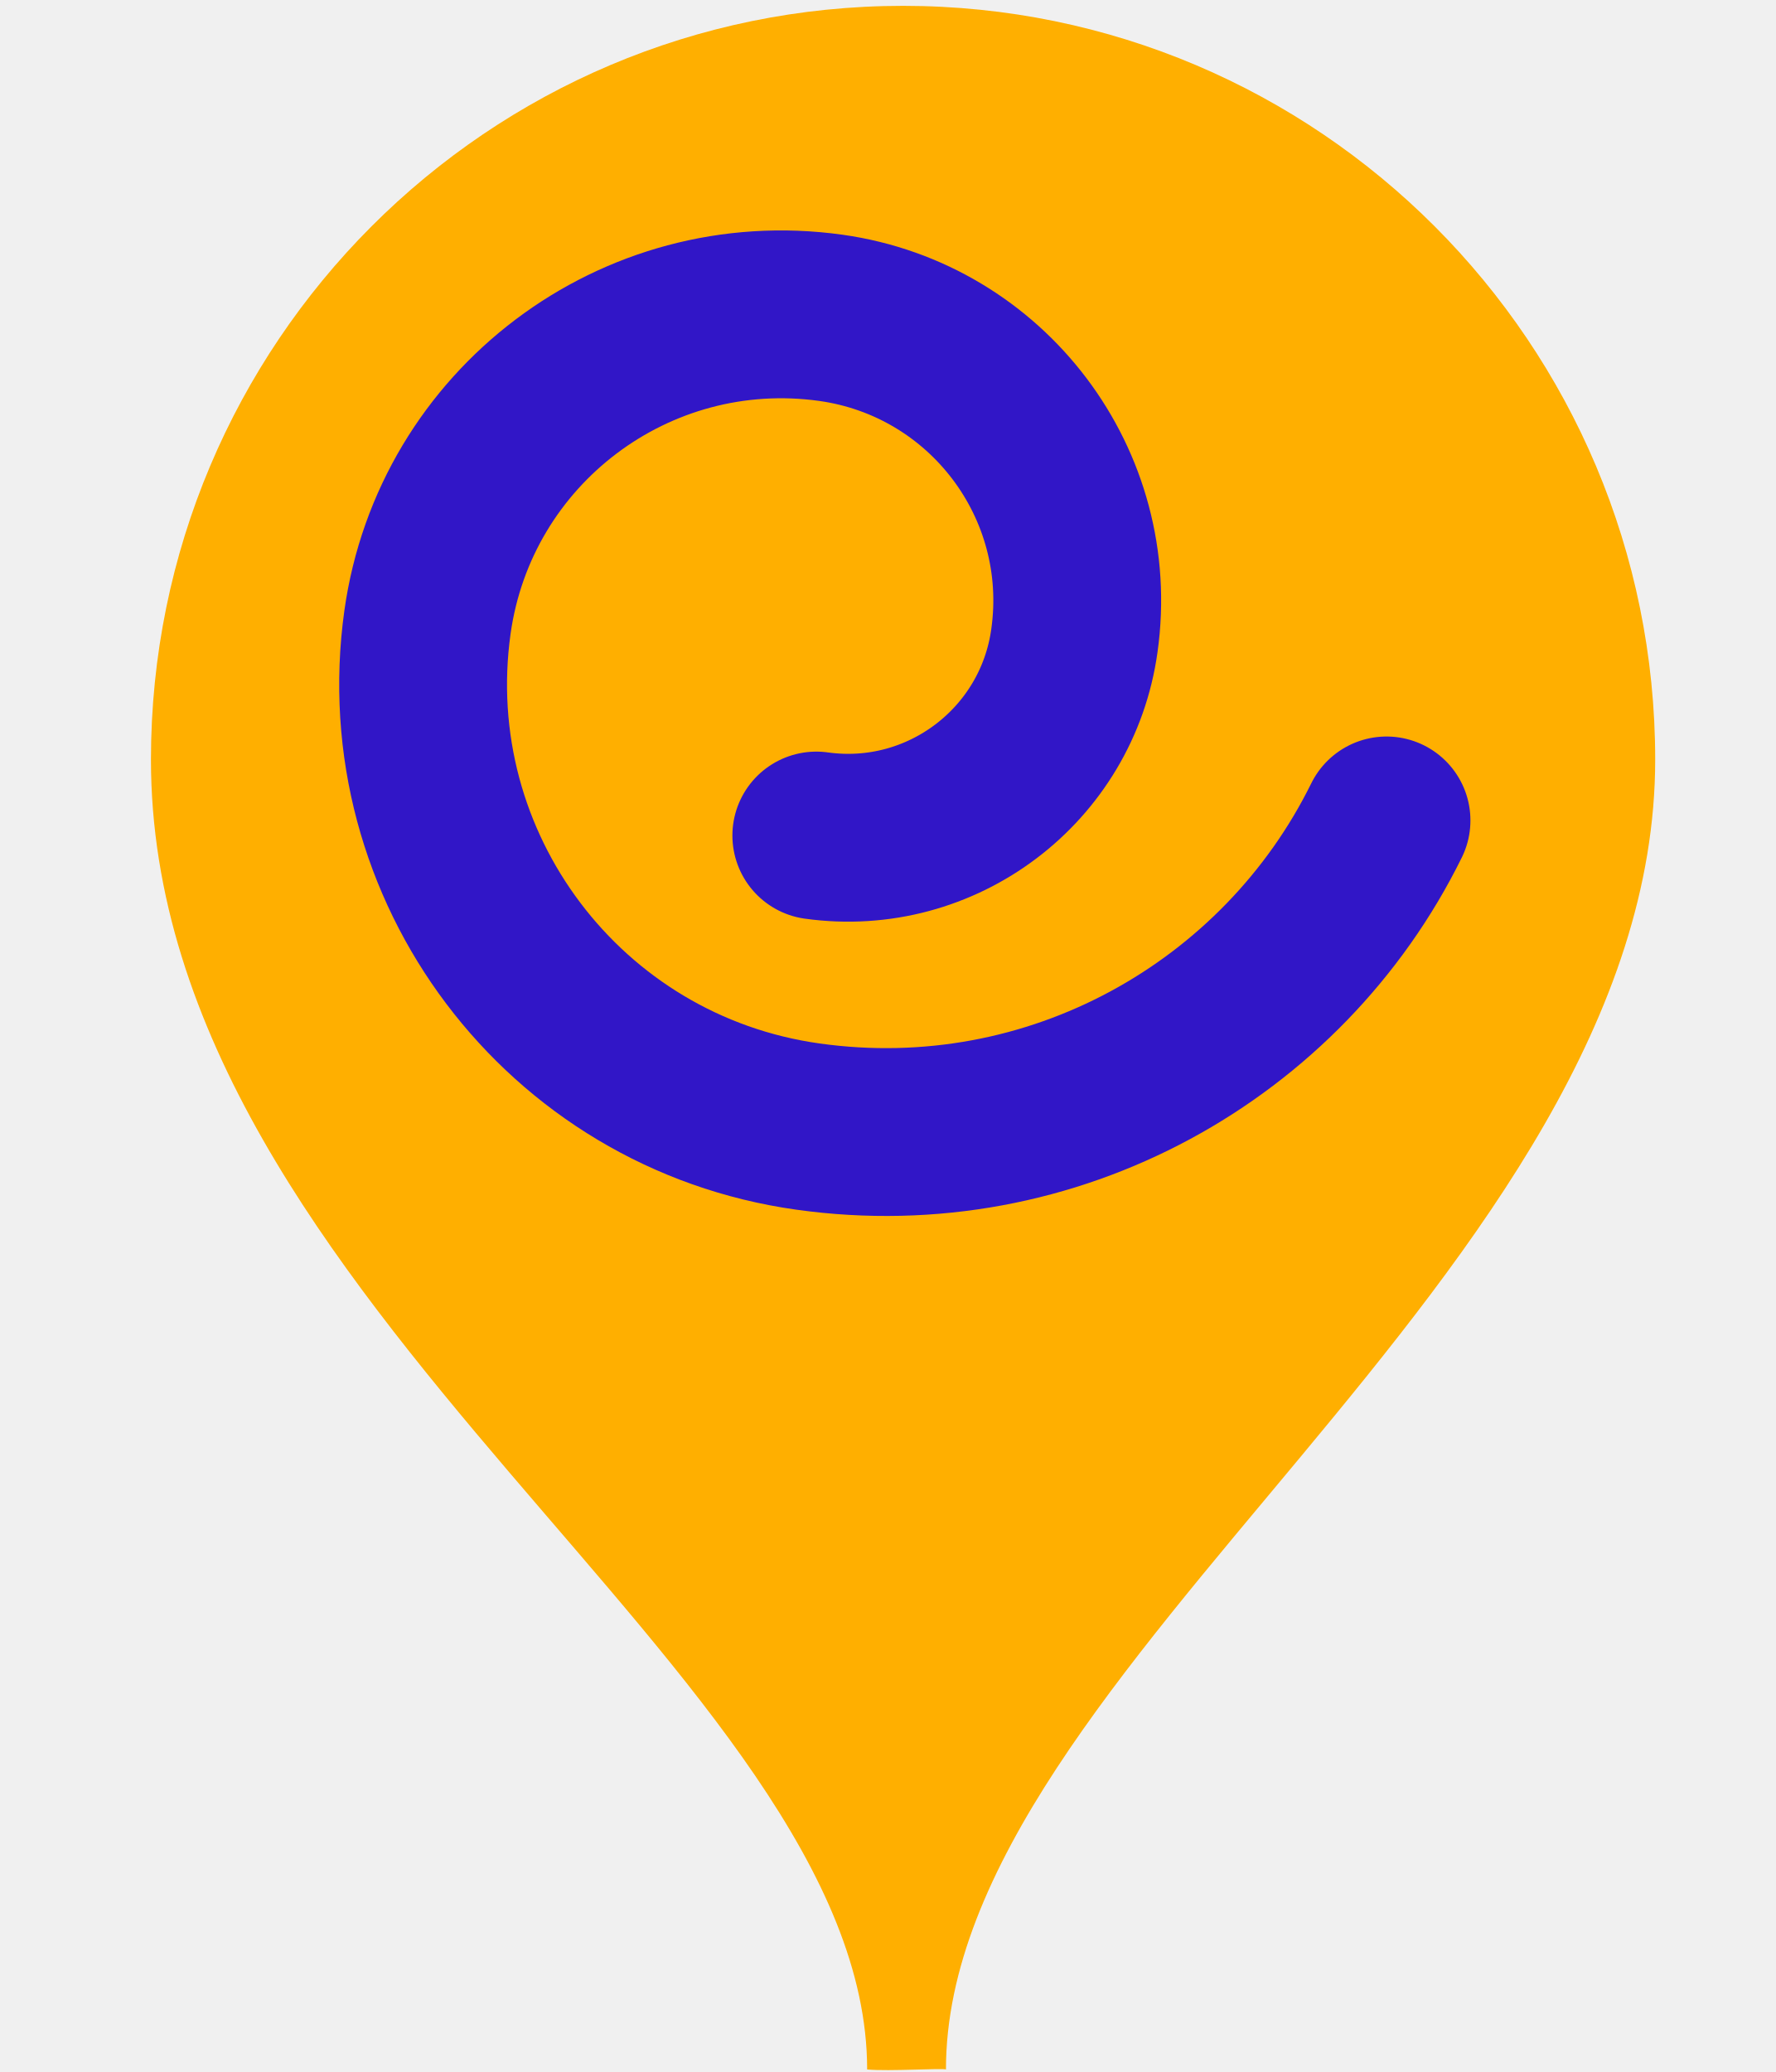
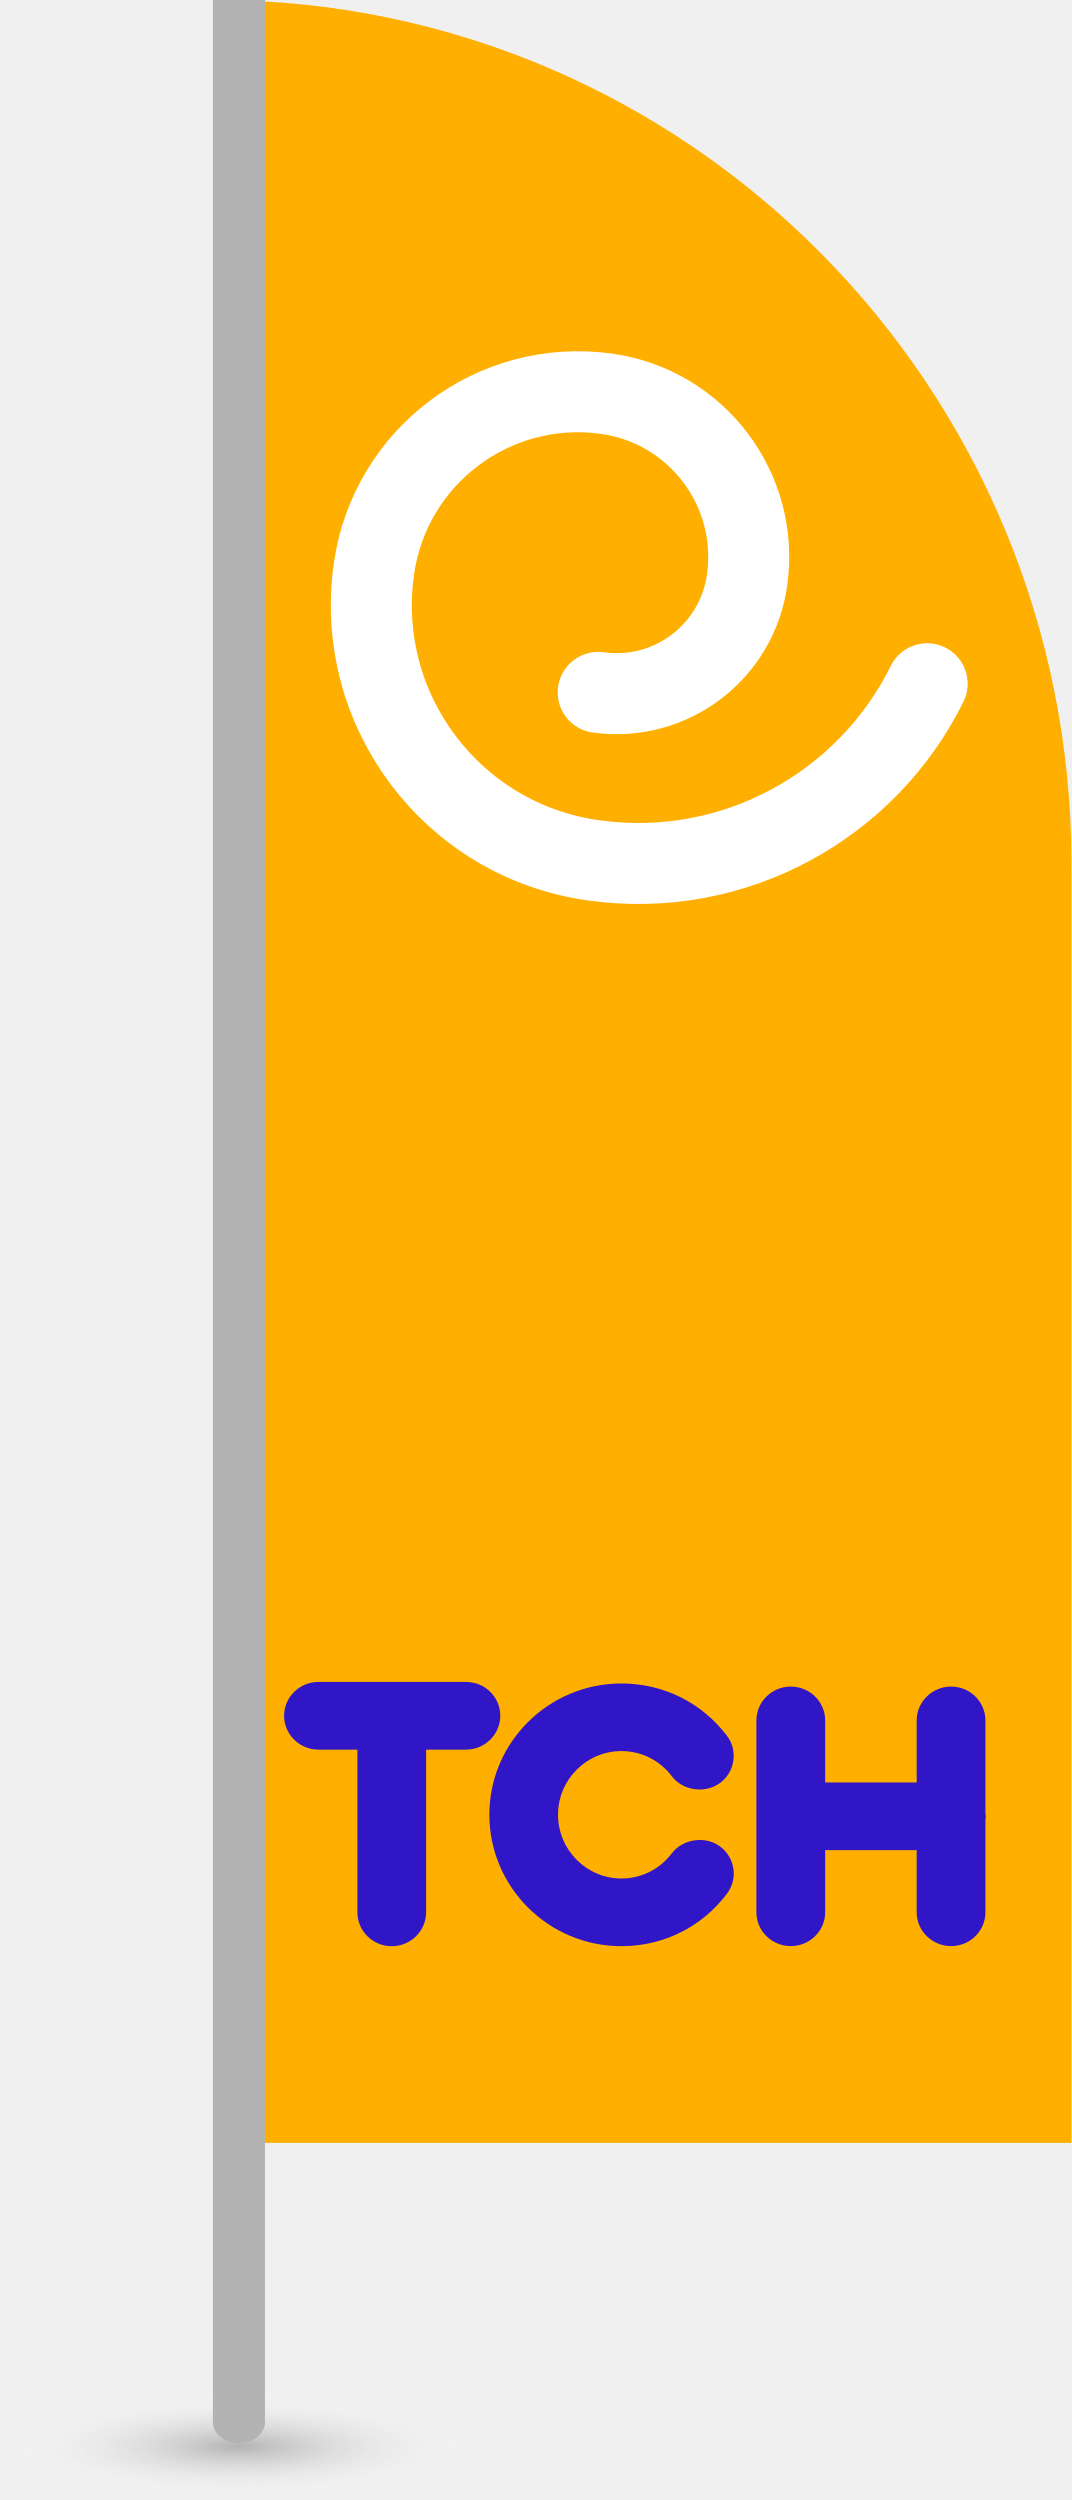
- <svg xmlns="http://www.w3.org/2000/svg" version="1.1" id="Слой_1" x="0px" y="0px" width="24px" height="28px" viewBox="0 -2 24 28" enable-background="new 0 -2 24 28" xml:space="preserve">
-   <path fill="#FFAF00" d="M22.369,8.265c0,6.94-9.585,12.286-9.585,17.701c-0.04-0.021-0.764,0.027-1.065,0  c0-5.314-9.679-10.314-9.679-17.701c0-5.625,4.551-10.186,10.165-10.186C17.819-1.921,22.369,2.639,22.369,8.265z" />
-   <path fill="#3116C7" d="M35.399,14.001c-1.635,0-3.207-0.566-4.474-1.625c-1.476-1.229-2.37-2.964-2.519-4.882  c-0.254-3.22,2.142-6.064,5.341-6.34c1.277-0.11,2.519,0.282,3.501,1.101c1.012,0.844,1.628,2.031,1.729,3.352  c0.179,2.244-1.495,4.222-3.727,4.411c-0.515,0.042-0.971-0.331-1.014-0.838c-0.045-0.507,0.337-0.952,0.853-0.996  c1.213-0.102,2.119-1.192,2.021-2.432c-0.066-0.826-0.446-1.568-1.074-2.091c-0.6-0.498-1.353-0.735-2.124-0.668  c-2.182,0.187-3.814,2.144-3.641,4.361c0.111,1.424,0.773,2.714,1.861,3.619c1.044,0.871,2.36,1.282,3.712,1.171  c1.993-0.173,3.801-1.231,4.961-2.897c0.29-0.42,0.874-0.528,1.301-0.239c0.428,0.285,0.538,0.857,0.247,1.276  c-1.476,2.129-3.791,3.475-6.344,3.698C35.806,13.992,35.602,14.001,35.399,14.001z" />
-   <path fill="none" stroke="#3116C7" stroke-width="2.268" stroke-linecap="round" stroke-miterlimit="10" d="M18.738,9.087  c-1.401,2.843-4.51,4.601-7.819,4.137c-3.301-0.462-5.604-3.512-5.142-6.816c0.37-2.64,2.809-4.482,5.452-4.113  c2.113,0.297,3.589,2.247,3.291,4.361c-0.234,1.69-1.796,2.871-3.488,2.635" />
+ <svg xmlns="http://www.w3.org/2000/svg" version="1.1" id="Слой_1" x="0px" y="0px" width="30px" height="70px" viewBox="-3 -23 30 70" enable-background="new -3 -23 30 70" xml:space="preserve">
+   <radialGradient id="SVGID_1_" cx="3.711" cy="53.141" r="3.703" gradientTransform="matrix(1.8124 0 0 0.4037 -3.0156 24.0493)" gradientUnits="userSpaceOnUse">
+     <stop offset="0" style="stop-color:#B3B3B3" />
+     <stop offset="1" style="stop-color:#FFFFFF;stop-opacity:0" />
+   </radialGradient>
+   <ellipse fill="url(#SVGID_1_)" cx="3.712" cy="45.505" rx="6.712" ry="1.495" />
+   <path fill="#FFAF00" d="M27,1.18C27-12.174,16.263-23,3.021-23c-0.017,0-0.033,0.003-0.049,0.003V1.314v0.015V37H27V1.314h-0.007  C26.995,1.27,27,1.226,27,1.18z" />
+   <path fill="none" stroke="#FFFFFF" stroke-width="2.268" stroke-linecap="round" stroke-miterlimit="10" d="M22.96-3.855  c-1.674,3.398-5.391,5.499-9.347,4.944C9.667,0.538,6.915-3.108,7.468-7.059c0.441-3.155,3.357-5.357,6.516-4.916  c2.527,0.354,4.29,2.686,3.935,5.213c-0.28,2.021-2.146,3.432-4.169,3.149" />
+   <g>
+     <path fill="#3116C7" d="M11.008,25.041c0-0.25-0.097-0.485-0.275-0.664c-0.182-0.183-0.427-0.283-0.688-0.283H5.918   c-0.531,0-0.963,0.425-0.963,0.947c0,0.523,0.432,0.949,0.963,0.949h1.089v4.555c0,0.523,0.431,0.949,0.961,0.949   c0.531,0,0.963-0.426,0.963-0.949V25.99h1.113C10.576,25.99,11.008,25.564,11.008,25.041z" />
+     <path fill="#3116C7" d="M24.592,27.771v-2.598c0-0.523-0.431-0.949-0.96-0.949c-0.532,0-0.965,0.426-0.965,0.949v1.736h-2.562   v-1.736c0-0.523-0.433-0.949-0.964-0.949c-0.53,0-0.962,0.426-0.962,0.949v5.371c0,0.522,0.432,0.947,0.962,0.947   c0.531,0,0.964-0.425,0.964-0.947v-1.74h2.562v1.74c0,0.522,0.433,0.947,0.965,0.947c0.529,0,0.96-0.425,0.96-0.947v-2.589   c0.005-0.033,0.009-0.064,0.009-0.099S24.597,27.792,24.592,27.771z" />
+     <path fill="#3116C7" d="M15.811,28.893c-0.341,0.448-0.854,0.705-1.41,0.705c-0.979,0-1.776-0.802-1.776-1.787   c0-0.982,0.797-1.781,1.776-1.781c0.557,0,1.07,0.257,1.41,0.705c0.303,0.401,0.922,0.495,1.343,0.193   c0.208-0.151,0.343-0.374,0.38-0.627c0.036-0.251-0.027-0.501-0.182-0.703c-0.705-0.928-1.781-1.461-2.952-1.461   c-2.039,0-3.698,1.648-3.698,3.674c0,2.03,1.659,3.682,3.698,3.682c1.173,0,2.249-0.534,2.952-1.465   c0.154-0.203,0.22-0.453,0.183-0.703c-0.036-0.253-0.172-0.477-0.381-0.629C16.744,28.396,16.114,28.49,15.811,28.893z" />
+   </g>
+   <path fill="#B3B3B3" d="M2.961-23v67.823c0,0.322,0.327,0.584,0.729,0.584c0.403,0,0.729-0.262,0.729-0.584V-23H2.961z" />
</svg>
